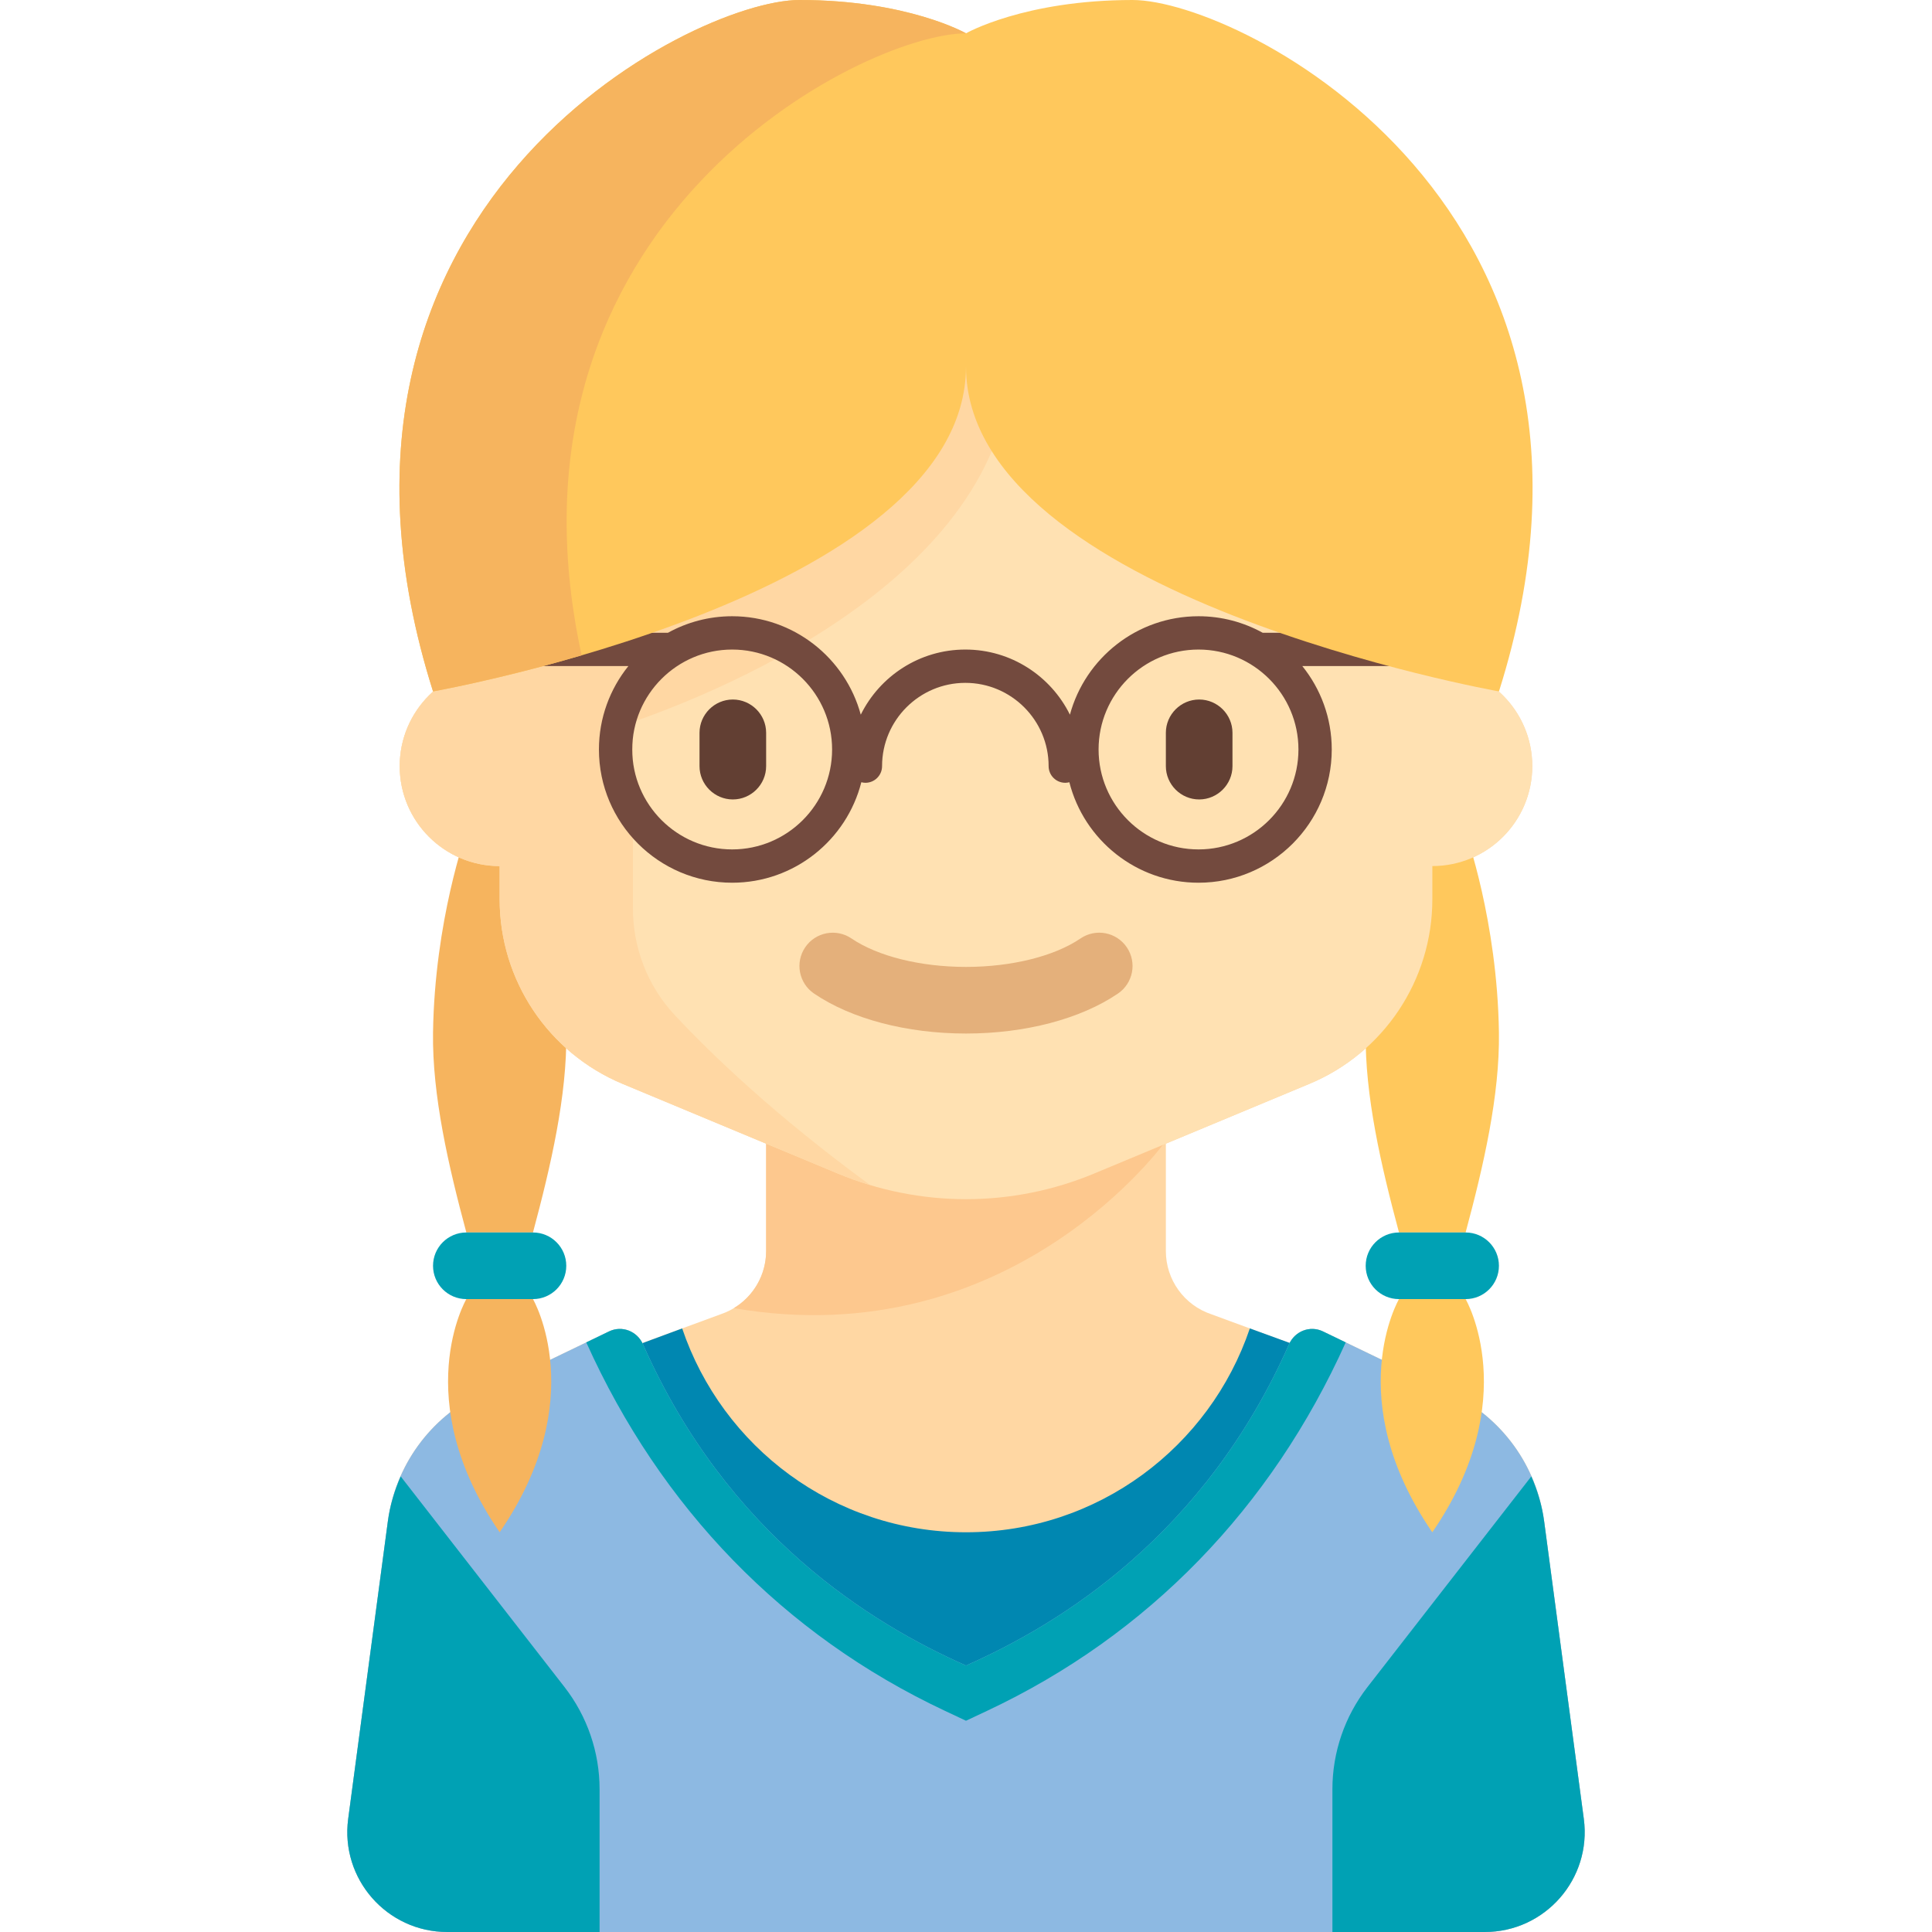
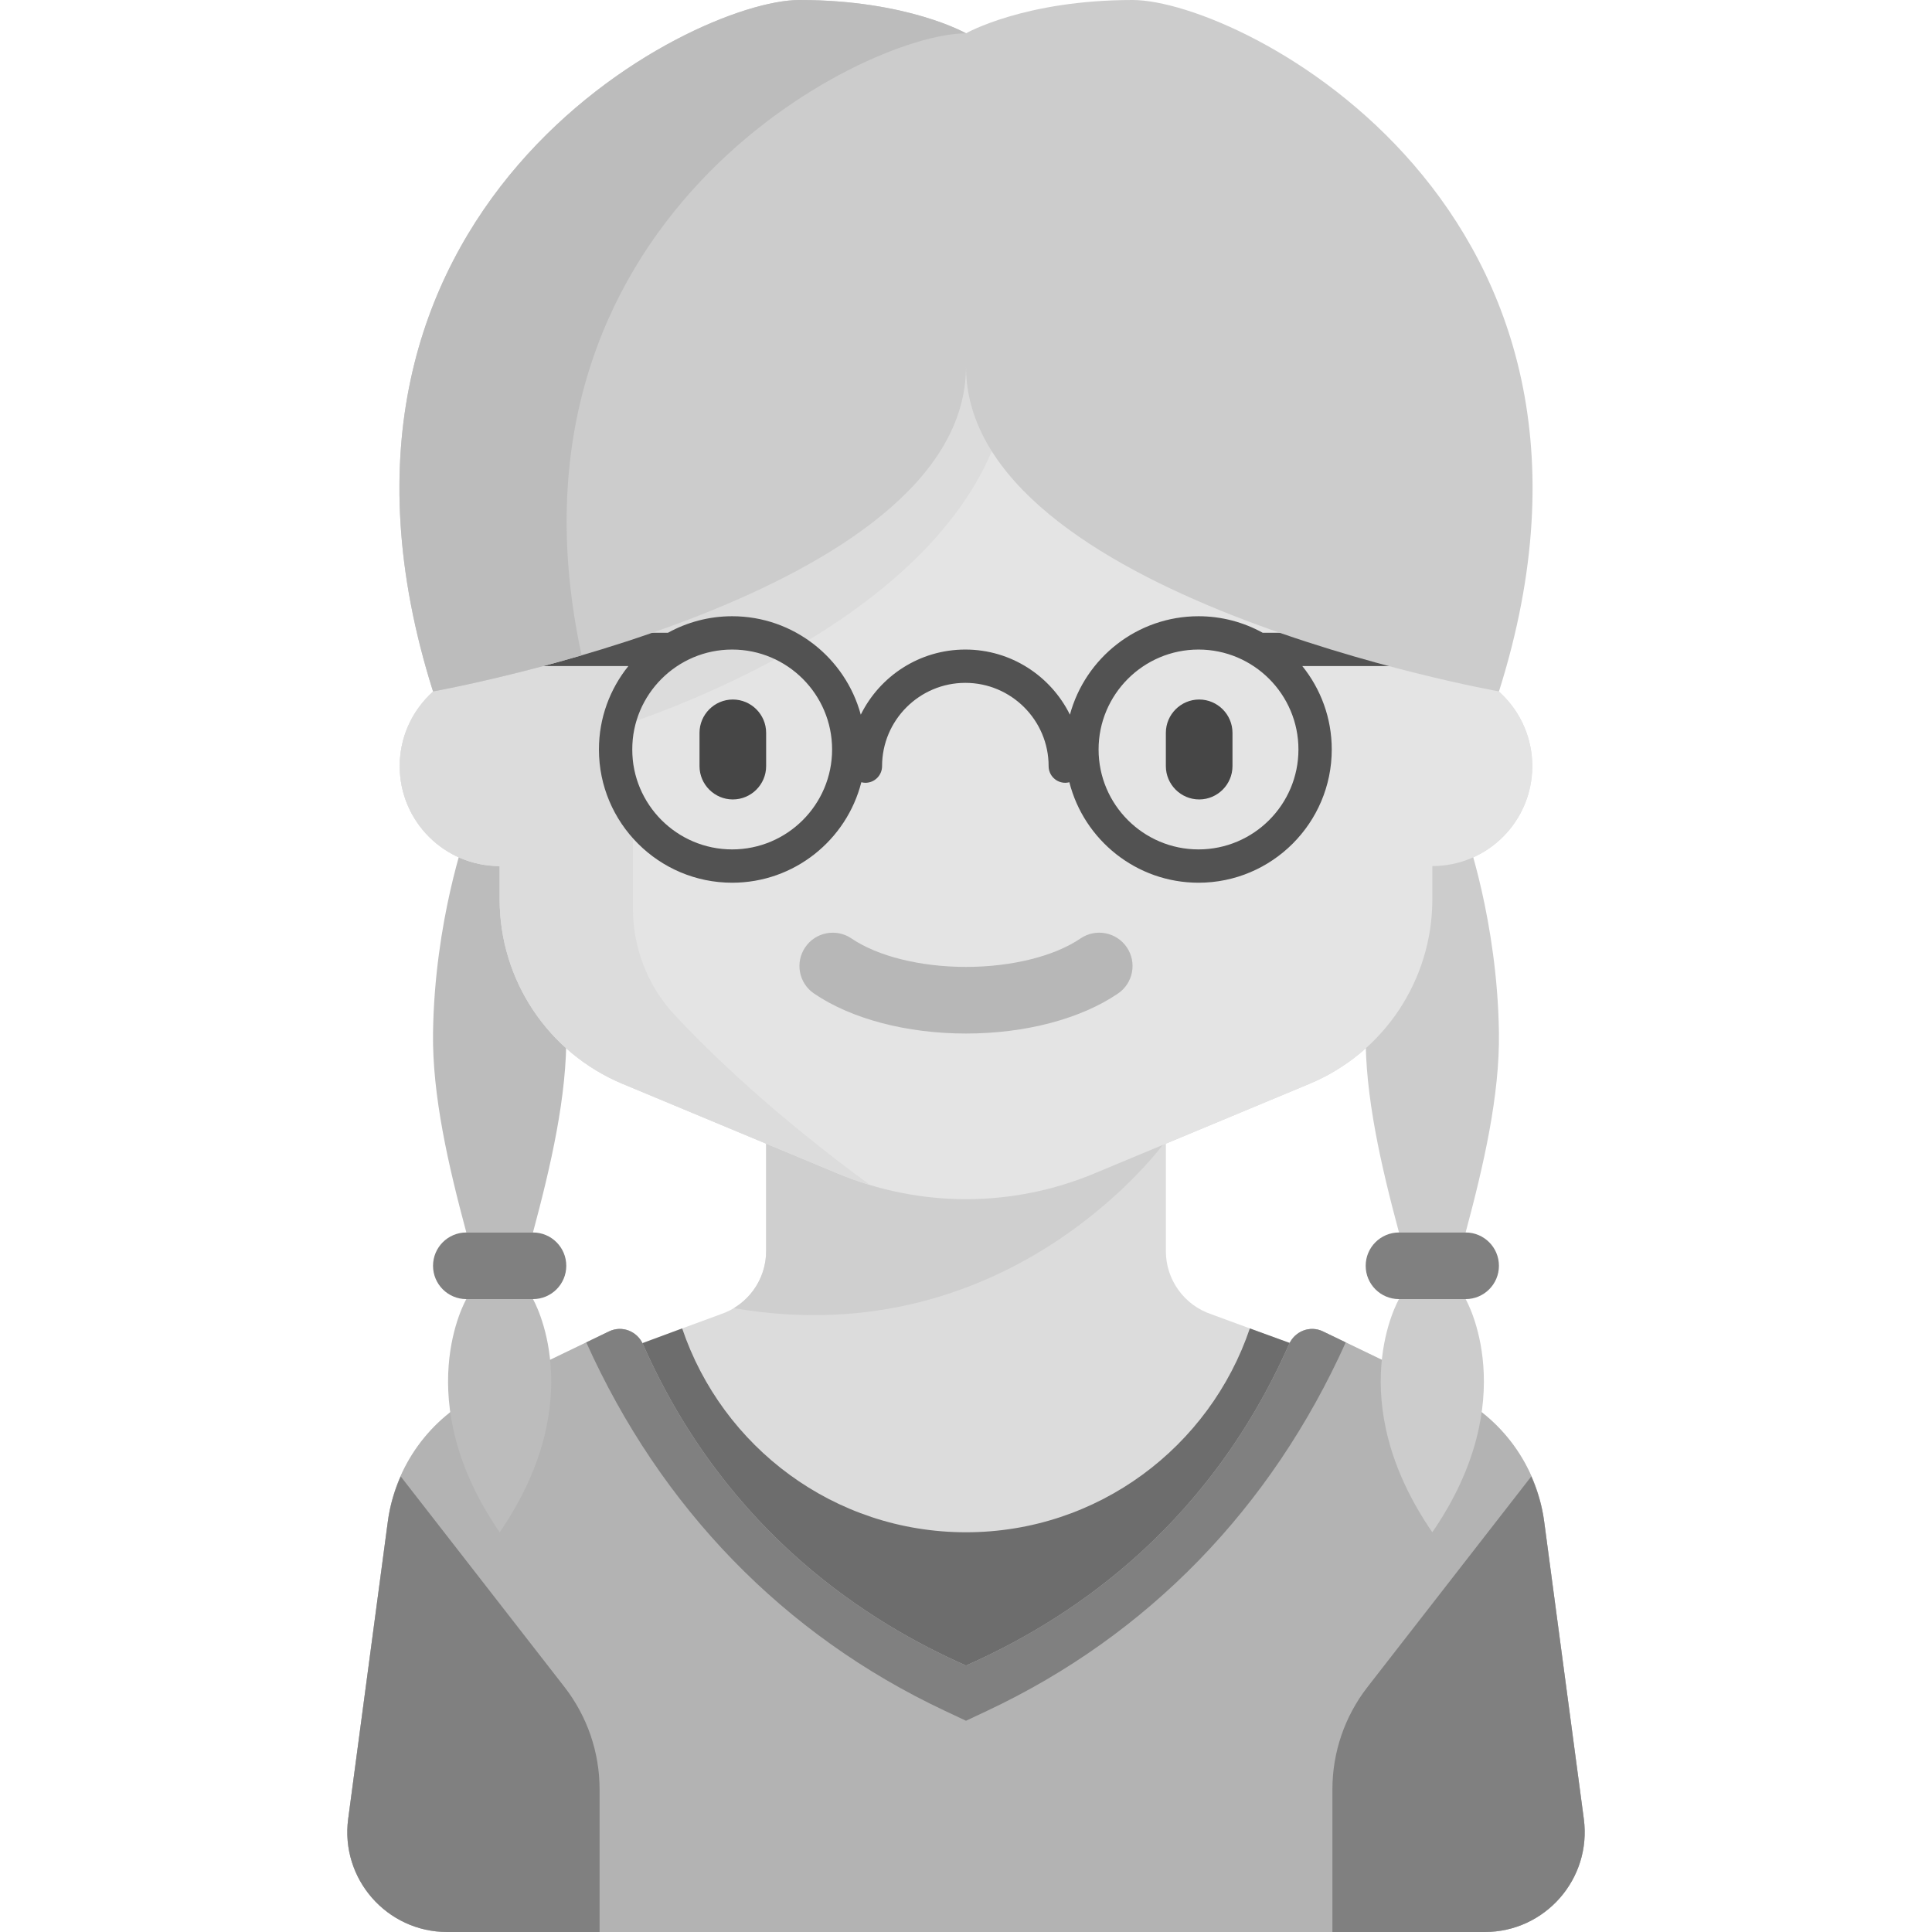
<svg xmlns="http://www.w3.org/2000/svg" height="800px" width="800px" version="1.1" id="Layer_1" viewBox="0 0 464.001 464.001" xml:space="preserve">
  <defs id="defs21">
	
	
	
	
	
	
	
	
	
	
	
	
	
	
	
	
	
	
	
	
	
</defs>
-   <path style="fill:#ffd7a3" d="m 380.378,436.829 -2.984,-22.384 -6.542,-49.067 c -1.779,-13.344 -10.151,-24.898 -22.277,-30.744 l -30.861,-14.879 c -3.003,-1.448 -6.501,-0.134 -7.99,2.804 l -18.782,-6.911 c -6.534,-2.178 -10.94,-8.292 -10.94,-15.179 v -25.802 l 34.461,-14.359 C 332.349,252.855 344,235.378 344,216 v -8 c 13.255,0 24,-10.745 24,-24 0,-13.255 -10.745,-24 -24,-24 V 144 C 344,121.908 326.091,88 304,88 H 160 c -22.091,0 -40,33.908 -40,56 v 16 c -13.255,0 -24,10.745 -24,24 0,13.255 10.745,24 24,24 v 8 c 0,19.377 11.651,36.854 29.538,44.308 L 184,274.667 v 25.801 c 0,6.887 -4.407,13.001 -10.94,15.179 l -18.782,6.911 c -1.489,-2.938 -4.987,-4.251 -7.99,-2.804 l -30.861,14.879 c -12.126,5.847 -20.498,17.4 -22.277,30.744 l -6.006,45.047 -3.521,26.404 C 81.705,451.216 92.898,464 107.413,464 v 0 h 249.175 v 0 c 14.515,0 25.708,-12.784 23.79,-27.171 z" id="path1" />
-   <path style="fill:#fdc88e" d="m 280,274 h -96 v 26.469 c 0,5.693 -3.017,10.852 -7.752,13.701 C 243.173,325.732 280,274 280,274 Z" id="path2" />
-   <path style="fill:#0087b1" d="M 300.167,319.041 C 290.551,347.491 263.697,368 232,368 200.303,368 173.45,347.49 163.833,319.041 L 129.069,331.93 C 143.919,374.474 184.392,405 232,405 c 47.686,0 88.214,-30.625 103.004,-73.278 z" id="path3" />
-   <path style="fill:#8db9e2" d="m 380.377,436.829 -9.526,-71.451 C 369.072,352.034 360.7,340.481 348.574,334.634 l -30.861,-14.879 c -3.107,-1.498 -6.75,-0.046 -8.143,3.109 C 289.335,368.69 254.667,390 232,400.003 c -22.667,-10.002 -57.335,-31.313 -77.569,-77.14 -1.393,-3.155 -5.036,-4.606 -8.143,-3.109 l -30.861,14.879 c -12.126,5.847 -20.498,17.4 -22.277,30.744 l -9.526,71.451 C 81.706,451.215 92.898,464 107.414,464 h 249.175 c 14.514,10e-4 25.707,-12.784 23.788,-27.171 z" id="path4" />
-   <path style="fill:#00a1b4" d="m 237.106,410.864 c 38.651,-18.172 68.226,-48.756 86.091,-88.465 l -5.484,-2.644 c -3.107,-1.498 -6.75,-0.046 -8.143,3.109 C 289.335,368.69 254.667,390 232,400.003 c -22.667,-10.002 -57.335,-31.313 -77.569,-77.14 -1.393,-3.155 -5.036,-4.606 -8.143,-3.109 l -5.483,2.644 c 17.865,39.709 47.439,70.293 86.09,88.465 l 5.105,2.402 z" id="path5" />
-   <path style="fill:#00a1b4" d="m 144,429.725 c 0,-8.895 -2.965,-17.536 -8.426,-24.558 L 96.235,354.588 c -1.497,3.403 -2.582,7.011 -3.086,10.79 l -9.526,71.451 c -1.918,14.387 9.274,27.172 23.79,27.172 H 144 Z" id="path6" />
-   <path style="fill:#00a1b4" d="m 320,429.725 c 0,-8.895 2.965,-17.536 8.426,-24.558 l 39.339,-50.579 c 1.497,3.403 2.582,7.011 3.086,10.79 l 9.526,71.451 c 1.918,14.387 -9.274,27.172 -23.79,27.172 H 320 Z" id="path7" />
-   <path style="fill:#ffc85c" d="m 351.992,200 h -16 c 0,0 -7.62,21.091 -8,47.999 -0.213,15.071 3.692,31.966 8,48.001 h 16 c 4.308,-16.036 8.213,-32.931 8,-48.001 -0.38,-26.907 -8,-47.999 -8,-47.999 z" id="path8" />
-   <path style="fill:#f6b45e" d="m 128,200 h -16 c 0,0 -7.62,21.091 -8,47.999 -0.213,15.071 3.692,31.966 8,48.001 h 16 c 4.308,-16.036 8.213,-32.931 8,-48.001 C 135.62,221.092 128,200 128,200 Z" id="path9" />
-   <path style="fill:#ffe1b2" d="M 344,160 V 144 C 344,121.908 326.091,88 304,88 H 160 c -22.091,0 -40,33.908 -40,56 v 16 c -13.255,0 -24,10.745 -24,24 0,13.255 10.745,24 24,24 v 8 c 0,19.377 11.651,36.854 29.538,44.308 l 51.691,21.538 c 9.75,4.063 20.208,6.154 30.77,6.154 v 0 c 10.562,0 21.019,-2.091 30.769,-6.154 l 51.694,-21.539 C 332.349,252.855 344,235.378 344,216 v -8 c 13.255,0 24,-10.745 24,-24 0,-13.255 -10.745,-24 -24,-24 z" id="path10" />
-   <path style="fill:#623f33" d="m 176,192 v 0 c -4.4,0 -8,-3.6 -8,-8 v -8 c 0,-4.4 3.6,-8 8,-8 v 0 c 4.4,0 8,3.6 8,8 v 8 c 0,4.4 -3.6,8 -8,8 z" id="path11" />
-   <path style="fill:#623f33" d="m 288,192 v 0 c -4.4,0 -8,-3.6 -8,-8 v -8 c 0,-4.4 3.6,-8 8,-8 v 0 c 4.4,0 8,3.6 8,8 v 8 c 0,4.4 -3.6,8 -8,8 z" id="path12" />
-   <path style="fill:#e4b07b" d="m 232,248.219 c -14.223,0 -27.527,-3.5 -36.5,-9.605 -3.652,-2.484 -4.602,-7.461 -2.113,-11.113 2.48,-3.648 7.461,-4.598 11.113,-2.113 6.289,4.277 16.57,6.832 27.5,6.832 10.93,0 21.211,-2.555 27.5,-6.832 3.66,-2.492 8.629,-1.539 11.113,2.113 2.488,3.652 1.539,8.629 -2.113,11.113 -8.972,6.105 -22.277,9.605 -36.5,9.605 z" id="path13" />
-   <path style="fill:#ffd7a3" d="m 243,85 h -18 c 0,0 13.666,52.667 -104.998,75 H 120 v 0 c -13.255,0 -24,10.745 -24,24 0,13.255 10.745,24 24,24 v 8 c 0,19.377 11.651,36.855 29.538,44.308 l 51.69,21.538 c 2.53,1.054 5.112,1.962 7.727,2.749 -22.844,-16.711 -38.05,-31.32 -46.96,-40.872 C 155.513,236.773 152,227.602 152,218.098 V 173.387 C 174.473,165.543 243,137.5 243,85 Z" id="path14" />
-   <path style="fill:#00a1b4" d="m 128,312 h -16 c -4.418,0 -8,-3.582 -8,-8 v 0 c 0,-4.418 3.582,-8 8,-8 h 16 c 4.418,0 8,3.582 8,8 v 0 c 0,4.419 -3.582,8 -8,8 z" id="path15" />
-   <path style="fill:#f6b45e" d="m 128,312 c 0,0 14,24 -8,56 -22,-32 -8,-56 -8,-56" id="path16" />
-   <path style="fill:#00a1b4" d="m 335.992,312 h 16 c 4.418,0 8,-3.582 8,-8 v 0 c 0,-4.418 -3.582,-8 -8,-8 h -16 c -4.418,0 -8,3.582 -8,8 v 0 c 0,4.419 3.582,8 8,8 z" id="path17" />
-   <path style="fill:#ffc85c" d="m 335.992,312 c 0,0 -14,24 8,56 22,-32 8,-56 8,-56" id="path18" />
-   <path style="fill:#734a3e" d="m 344.159,151.965 h -40.816 c -0.027,0 -0.051,0.007 -0.078,0.008 -4.577,-2.529 -9.834,-3.973 -15.422,-3.973 -14.752,0 -27.199,10.038 -30.885,23.64 C 252.384,162.384 242.846,156 231.843,156 220.84,156 211.302,162.384 206.728,171.64 203.042,158.038 190.595,148 175.843,148 c -5.583,0 -10.835,1.441 -15.409,3.965 h -40.591 c -2.211,0 -4,1.789 -4,4 0,2.211 1.789,4 4,4 h 31.074 c -4.42,5.488 -7.074,12.456 -7.074,20.035 0,17.645 14.356,32 32,32 14.931,0 27.505,-10.281 31.019,-24.135 0.315,0.08 0.64,0.135 0.981,0.135 2.211,0 4,-1.789 4,-4 0,-11.027 8.973,-20 20,-20 11.027,0 20,8.973 20,20 0,2.211 1.789,4 4,4 0.34,0 0.665,-0.055 0.981,-0.135 3.513,13.854 16.087,24.135 31.018,24.135 17.645,0 32,-14.355 32,-32 0,-7.579 -2.654,-14.547 -7.074,-20.035 h 31.391 c 2.211,0 4,-1.789 4,-4 0,-2.211 -1.789,-4 -4,-4 z M 175.842,204 c -13.234,0 -24,-10.766 -24,-24 0,-13.234 10.766,-24 24,-24 13.234,0 24,10.766 24,24 0,13.234 -10.766,24 -24,24 z m 112,0 c -13.234,0 -24,-10.766 -24,-24 0,-13.234 10.766,-24 24,-24 13.234,0 24,10.766 24,24 0,13.234 -10.766,24 -24,24 z" id="path19" />
-   <path style="fill:#ffc85c" d="m 272,0 c -26,0 -40,8 -40,8 0,0 -14,-8 -40,-8 -26,0 -124.667,50.055 -88,166.055 0,0 128,-22.722 128,-78.055 0,55.333 128,78.055 128,78.055 C 396.667,50.055 298,0 272,0 Z" id="path20" />
-   <path style="fill:#f6b45e" d="M 232,8.004 V 8 c 0,0 -14,-8 -40,-8 -26,0 -124.666,50.055 -88,166.055 0,0 15.495,-2.757 35.69,-8.67 C 117.088,53.368 207.192,8.084 232,8.004 Z" id="path21" />
+   <path style="fill:#dcdcdc" d="m 380.378,436.829 -2.984,-22.384 -6.542,-49.067 c -1.779,-13.344 -10.151,-24.898 -22.277,-30.744 l -30.861,-14.879 c -3.003,-1.448 -6.501,-0.134 -7.99,2.804 l -18.782,-6.911 c -6.534,-2.178 -10.94,-8.292 -10.94,-15.179 v -25.802 l 34.461,-14.359 C 332.349,252.855 344,235.378 344,216 v -8 c 13.255,0 24,-10.745 24,-24 0,-13.255 -10.745,-24 -24,-24 V 144 C 344,121.908 326.091,88 304,88 H 160 c -22.091,0 -40,33.908 -40,56 v 16 c -13.255,0 -24,10.745 -24,24 0,13.255 10.745,24 24,24 v 8 c 0,19.377 11.651,36.854 29.538,44.308 L 184,274.667 v 25.801 c 0,6.887 -4.407,13.001 -10.94,15.179 l -18.782,6.911 c -1.489,-2.938 -4.987,-4.251 -7.99,-2.804 l -30.861,14.879 c -12.126,5.847 -20.498,17.4 -22.277,30.744 l -6.006,45.047 -3.521,26.404 C 81.705,451.216 92.898,464 107.413,464 v 0 h 249.175 v 0 c 14.515,0 25.708,-12.784 23.79,-27.171 z" id="path1" />
+   <path style="fill:#cfcfcf" d="m 280,274 h -96 v 26.469 c 0,5.693 -3.017,10.852 -7.752,13.701 C 243.173,325.732 280,274 280,274 Z" id="path2" />
+   <path style="fill:#6d6d6d" d="M 300.167,319.041 C 290.551,347.491 263.697,368 232,368 200.303,368 173.45,347.49 163.833,319.041 L 129.069,331.93 C 143.919,374.474 184.392,405 232,405 c 47.686,0 88.214,-30.625 103.004,-73.278 z" id="path3" />
+   <path style="fill:#b3b3b3" d="m 380.377,436.829 -9.526,-71.451 C 369.072,352.034 360.7,340.481 348.574,334.634 l -30.861,-14.879 c -3.107,-1.498 -6.75,-0.046 -8.143,3.109 C 289.335,368.69 254.667,390 232,400.003 c -22.667,-10.002 -57.335,-31.313 -77.569,-77.14 -1.393,-3.155 -5.036,-4.606 -8.143,-3.109 l -30.861,14.879 c -12.126,5.847 -20.498,17.4 -22.277,30.744 l -9.526,71.451 C 81.706,451.215 92.898,464 107.414,464 h 249.175 c 14.514,10e-4 25.707,-12.784 23.788,-27.171 z" id="path4" />
+   <path style="fill:#808080" d="m 237.106,410.864 c 38.651,-18.172 68.226,-48.756 86.091,-88.465 l -5.484,-2.644 c -3.107,-1.498 -6.75,-0.046 -8.143,3.109 C 289.335,368.69 254.667,390 232,400.003 c -22.667,-10.002 -57.335,-31.313 -77.569,-77.14 -1.393,-3.155 -5.036,-4.606 -8.143,-3.109 l -5.483,2.644 c 17.865,39.709 47.439,70.293 86.09,88.465 l 5.105,2.402 z" id="path5" />
+   <path style="fill:#808080" d="m 144,429.725 c 0,-8.895 -2.965,-17.536 -8.426,-24.558 L 96.235,354.588 c -1.497,3.403 -2.582,7.011 -3.086,10.79 l -9.526,71.451 c -1.918,14.387 9.274,27.172 23.79,27.172 H 144 Z" id="path6" />
+   <path style="fill:#808080" d="m 320,429.725 c 0,-8.895 2.965,-17.536 8.426,-24.558 l 39.339,-50.579 c 1.497,3.403 2.582,7.011 3.086,10.79 l 9.526,71.451 c 1.918,14.387 -9.274,27.172 -23.79,27.172 H 320 Z" id="path7" />
+   <path style="fill:#cccccc" d="m 351.992,200 h -16 c 0,0 -7.62,21.091 -8,47.999 -0.213,15.071 3.692,31.966 8,48.001 h 16 c 4.308,-16.036 8.213,-32.931 8,-48.001 -0.38,-26.907 -8,-47.999 -8,-47.999 z" id="path8" />
+   <path style="fill:#bcbcbc" d="m 128,200 h -16 c 0,0 -7.62,21.091 -8,47.999 -0.213,15.071 3.692,31.966 8,48.001 h 16 c 4.308,-16.036 8.213,-32.931 8,-48.001 C 135.62,221.092 128,200 128,200 Z" id="path9" />
+   <path style="fill:#e4e4e4" d="M 344,160 V 144 C 344,121.908 326.091,88 304,88 H 160 c -22.091,0 -40,33.908 -40,56 v 16 c -13.255,0 -24,10.745 -24,24 0,13.255 10.745,24 24,24 v 8 c 0,19.377 11.651,36.854 29.538,44.308 l 51.691,21.538 c 9.75,4.063 20.208,6.154 30.77,6.154 v 0 c 10.562,0 21.019,-2.091 30.769,-6.154 l 51.694,-21.539 C 332.349,252.855 344,235.378 344,216 v -8 c 13.255,0 24,-10.745 24,-24 0,-13.255 -10.745,-24 -24,-24 z" id="path10" />
+   <path style="fill:#464646" d="m 176,192 v 0 c -4.4,0 -8,-3.6 -8,-8 v -8 c 0,-4.4 3.6,-8 8,-8 v 0 c 4.4,0 8,3.6 8,8 v 8 c 0,4.4 -3.6,8 -8,8 z" id="path11" />
+   <path style="fill:#464646" d="m 288,192 v 0 c -4.4,0 -8,-3.6 -8,-8 v -8 c 0,-4.4 3.6,-8 8,-8 v 0 c 4.4,0 8,3.6 8,8 v 8 c 0,4.4 -3.6,8 -8,8 z" id="path12" />
+   <path style="fill:#b7b7b7" d="m 232,248.219 c -14.223,0 -27.527,-3.5 -36.5,-9.605 -3.652,-2.484 -4.602,-7.461 -2.113,-11.113 2.48,-3.648 7.461,-4.598 11.113,-2.113 6.289,4.277 16.57,6.832 27.5,6.832 10.93,0 21.211,-2.555 27.5,-6.832 3.66,-2.492 8.629,-1.539 11.113,2.113 2.488,3.652 1.539,8.629 -2.113,11.113 -8.972,6.105 -22.277,9.605 -36.5,9.605 z" id="path13" />
+   <path style="fill:#dcdcdc" d="m 243,85 h -18 c 0,0 13.666,52.667 -104.998,75 H 120 v 0 c -13.255,0 -24,10.745 -24,24 0,13.255 10.745,24 24,24 v 8 c 0,19.377 11.651,36.855 29.538,44.308 l 51.69,21.538 c 2.53,1.054 5.112,1.962 7.727,2.749 -22.844,-16.711 -38.05,-31.32 -46.96,-40.872 C 155.513,236.773 152,227.602 152,218.098 V 173.387 C 174.473,165.543 243,137.5 243,85 Z" id="path14" />
+   <path style="fill:#808080" d="m 128,312 h -16 c -4.418,0 -8,-3.582 -8,-8 v 0 c 0,-4.418 3.582,-8 8,-8 h 16 c 4.418,0 8,3.582 8,8 v 0 c 0,4.419 -3.582,8 -8,8 z" id="path15" />
+   <path style="fill:#bcbcbc" d="m 128,312 c 0,0 14,24 -8,56 -22,-32 -8,-56 -8,-56" id="path16" />
+   <path style="fill:#808080" d="m 335.992,312 h 16 c 4.418,0 8,-3.582 8,-8 v 0 c 0,-4.418 -3.582,-8 -8,-8 h -16 c -4.418,0 -8,3.582 -8,8 v 0 c 0,4.419 3.582,8 8,8 z" id="path17" />
+   <path style="fill:#cccccc" d="m 335.992,312 c 0,0 -14,24 8,56 22,-32 8,-56 8,-56" id="path18" />
+   <path style="fill:#525252" d="m 344.159,151.965 h -40.816 c -0.027,0 -0.051,0.007 -0.078,0.008 -4.577,-2.529 -9.834,-3.973 -15.422,-3.973 -14.752,0 -27.199,10.038 -30.885,23.64 C 252.384,162.384 242.846,156 231.843,156 220.84,156 211.302,162.384 206.728,171.64 203.042,158.038 190.595,148 175.843,148 c -5.583,0 -10.835,1.441 -15.409,3.965 h -40.591 c -2.211,0 -4,1.789 -4,4 0,2.211 1.789,4 4,4 h 31.074 c -4.42,5.488 -7.074,12.456 -7.074,20.035 0,17.645 14.356,32 32,32 14.931,0 27.505,-10.281 31.019,-24.135 0.315,0.08 0.64,0.135 0.981,0.135 2.211,0 4,-1.789 4,-4 0,-11.027 8.973,-20 20,-20 11.027,0 20,8.973 20,20 0,2.211 1.789,4 4,4 0.34,0 0.665,-0.055 0.981,-0.135 3.513,13.854 16.087,24.135 31.018,24.135 17.645,0 32,-14.355 32,-32 0,-7.579 -2.654,-14.547 -7.074,-20.035 h 31.391 c 2.211,0 4,-1.789 4,-4 0,-2.211 -1.789,-4 -4,-4 z M 175.842,204 c -13.234,0 -24,-10.766 -24,-24 0,-13.234 10.766,-24 24,-24 13.234,0 24,10.766 24,24 0,13.234 -10.766,24 -24,24 z m 112,0 c -13.234,0 -24,-10.766 -24,-24 0,-13.234 10.766,-24 24,-24 13.234,0 24,10.766 24,24 0,13.234 -10.766,24 -24,24 z" id="path19" />
+   <path style="fill:#cccccc" d="m 272,0 c -26,0 -40,8 -40,8 0,0 -14,-8 -40,-8 -26,0 -124.667,50.055 -88,166.055 0,0 128,-22.722 128,-78.055 0,55.333 128,78.055 128,78.055 C 396.667,50.055 298,0 272,0 Z" id="path20" />
+   <path style="fill:#bcbcbc" d="M 232,8.004 V 8 c 0,0 -14,-8 -40,-8 -26,0 -124.666,50.055 -88,166.055 0,0 15.495,-2.757 35.69,-8.67 C 117.088,53.368 207.192,8.084 232,8.004 Z" id="path21" />
</svg>
